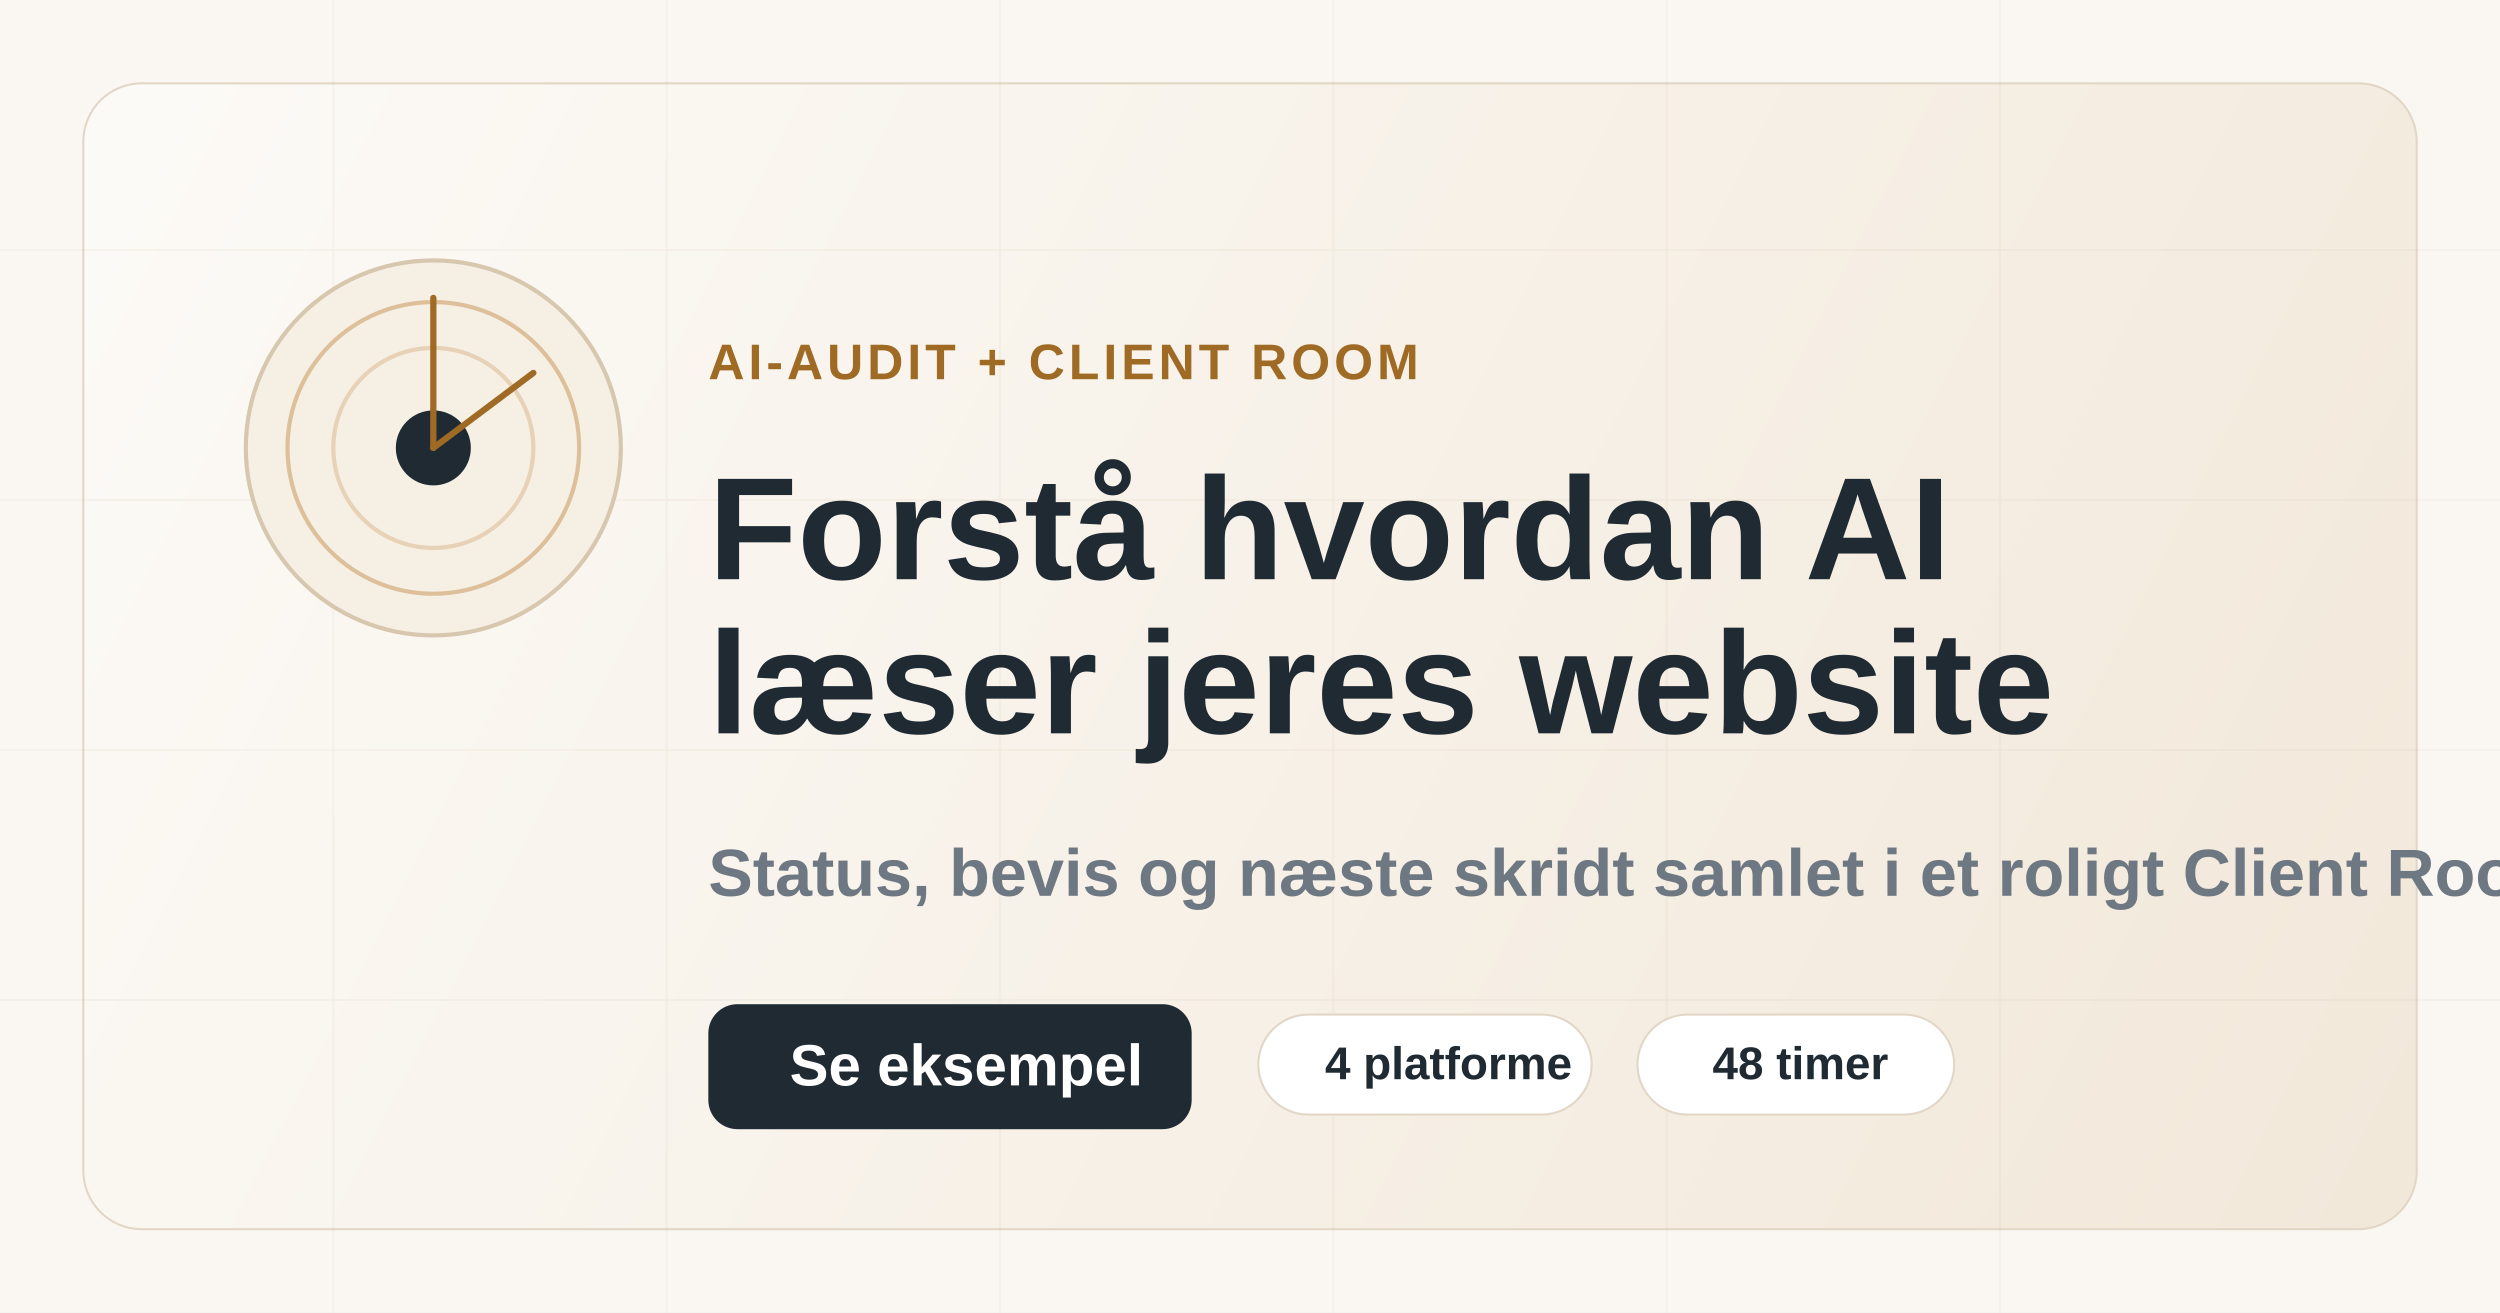
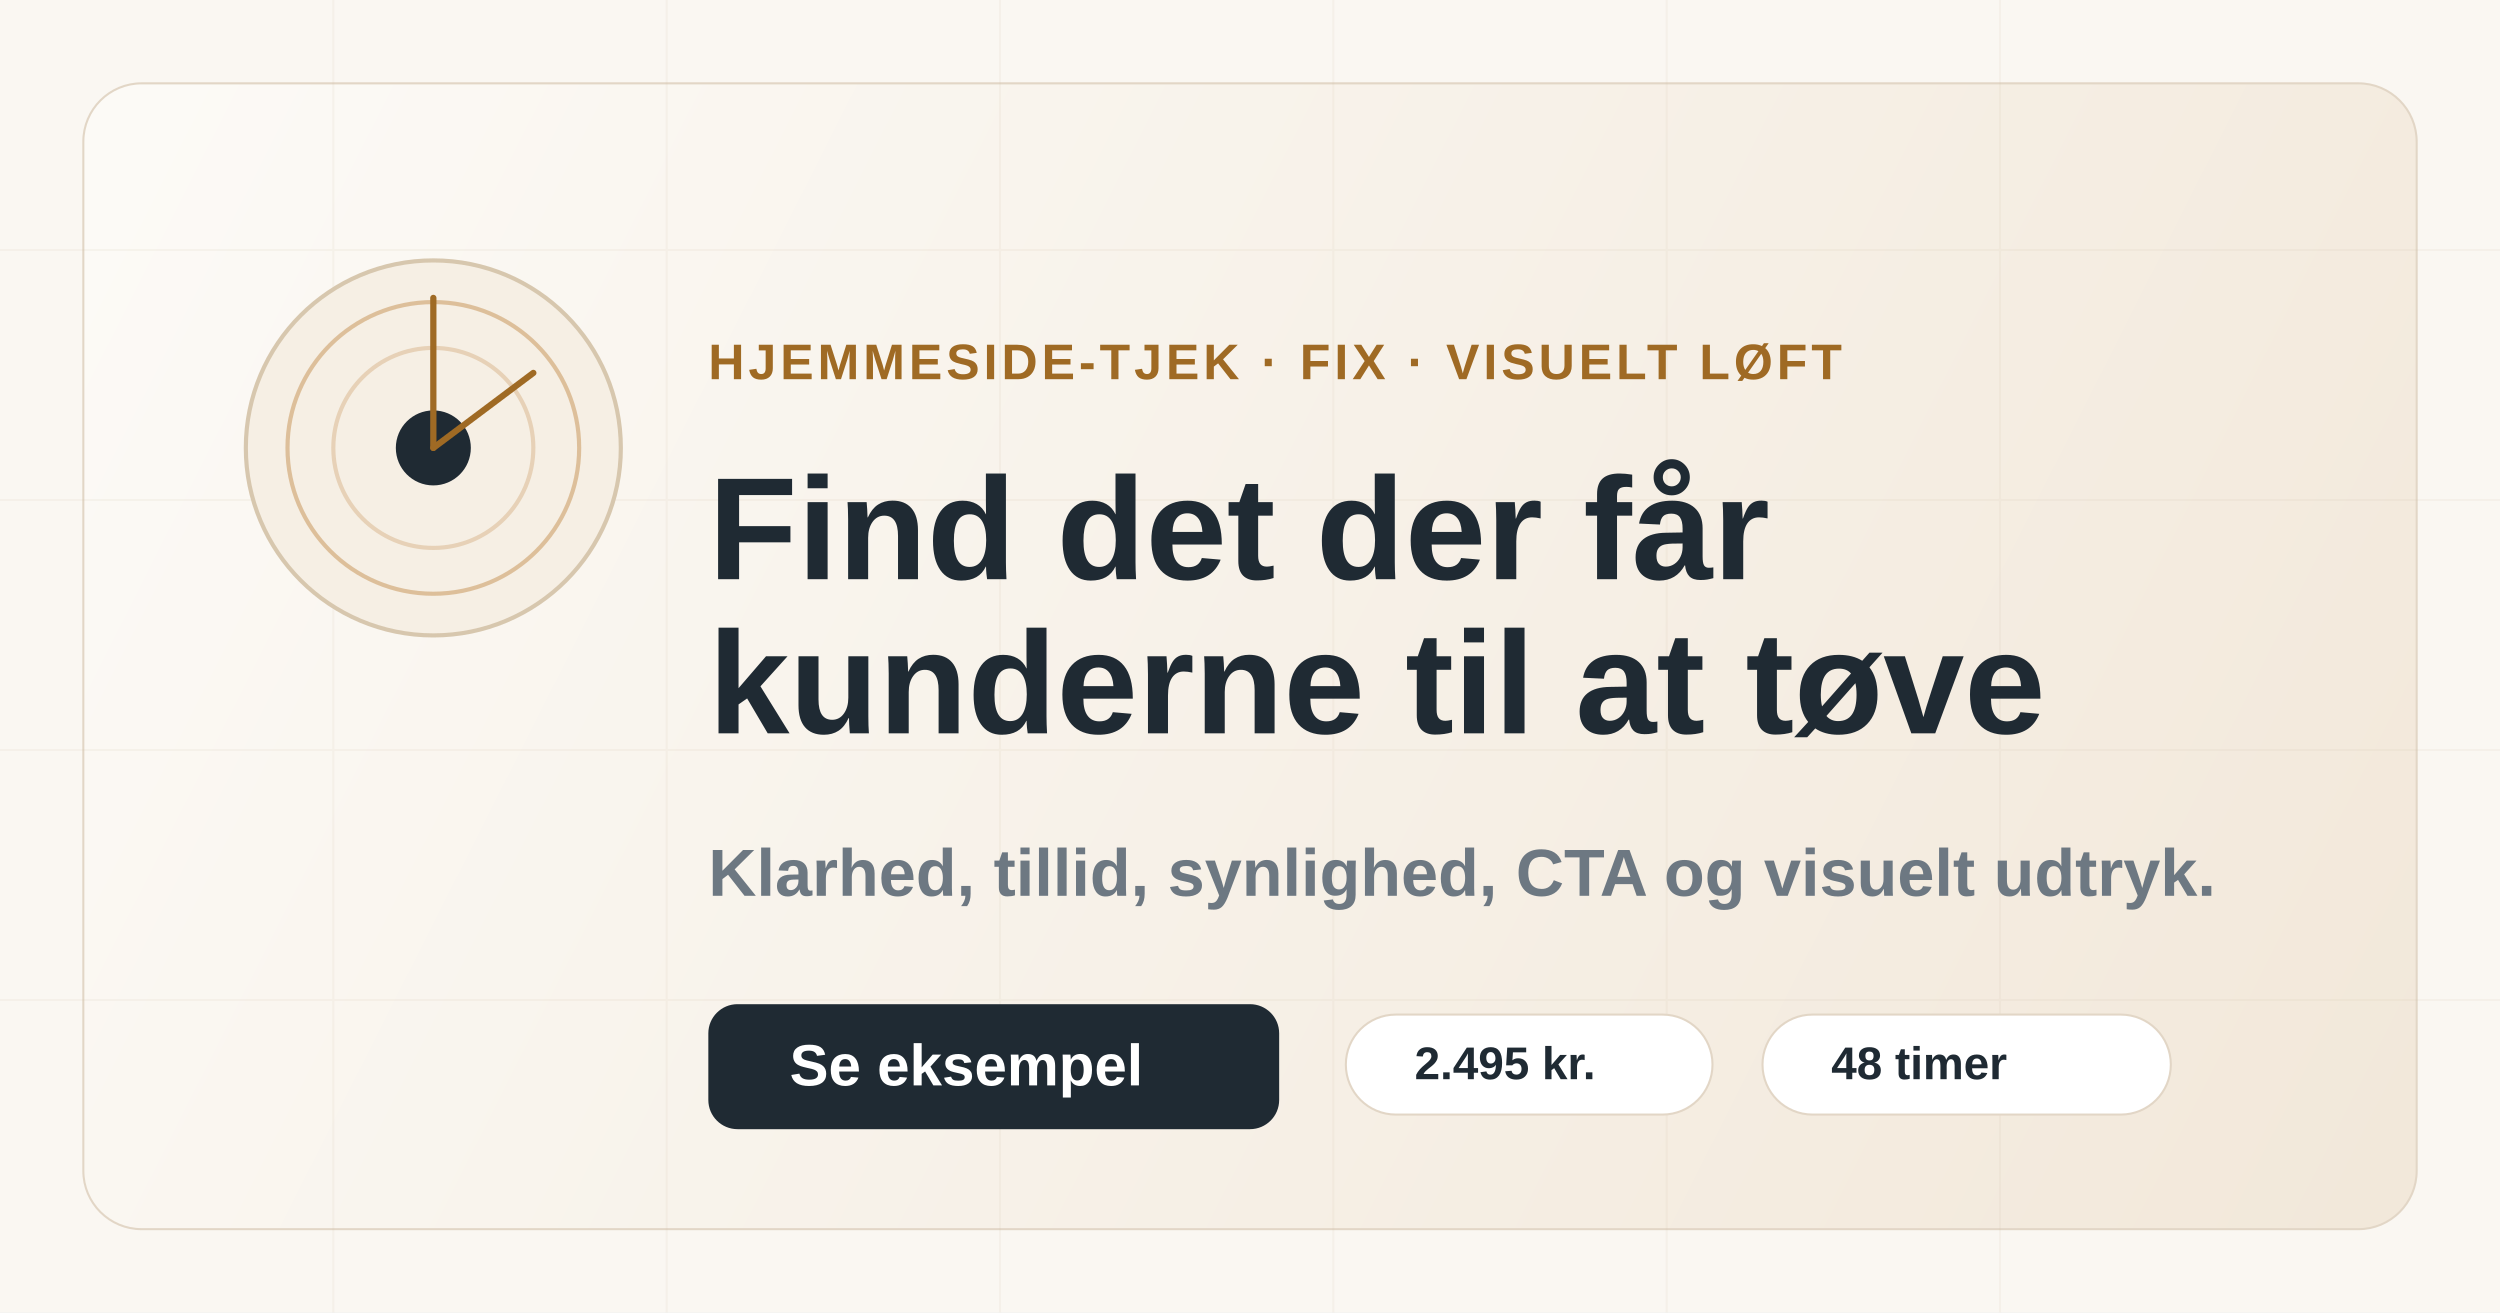
<svg xmlns="http://www.w3.org/2000/svg" width="1200" height="630" viewBox="0 0 1200 630" fill="none" role="img" aria-labelledby="title desc">
  <rect width="1200" height="630" fill="#FAF7F2" />
  <rect x="40" y="40" width="1120" height="550" rx="28" fill="url(#bg)" stroke="#E2D6C6" />
  <g opacity="0.12">
    <path d="M0 120H1200" stroke="#C8B79E" />
    <path d="M0 240H1200" stroke="#C8B79E" />
    <path d="M0 360H1200" stroke="#C8B79E" />
    <path d="M0 480H1200" stroke="#C8B79E" />
    <path d="M160 0V630" stroke="#C8B79E" />
    <path d="M320 0V630" stroke="#C8B79E" />
    <path d="M480 0V630" stroke="#C8B79E" />
    <path d="M640 0V630" stroke="#C8B79E" />
    <path d="M800 0V630" stroke="#C8B79E" />
    <path d="M960 0V630" stroke="#C8B79E" />
  </g>
  <g transform="translate(118 125)">
    <circle cx="90" cy="90" r="90" fill="#F6EFE4" stroke="#D7C7AE" stroke-width="2" />
    <circle cx="90" cy="90" r="70" stroke="#BF8742" stroke-opacity="0.45" stroke-width="2" />
    <circle cx="90" cy="90" r="48" stroke="#BF8742" stroke-opacity="0.28" stroke-width="2" />
    <circle cx="90" cy="90" r="18" fill="#1F2A33" />
    <line x1="90" y1="18" x2="90" y2="90" stroke="#9F6A24" stroke-width="3" stroke-linecap="round" />
    <line x1="138" y1="54" x2="90" y2="90" stroke="#9F6A24" stroke-width="3" stroke-linecap="round" />
  </g>
-   <text x="340" y="182" fill="#9F6A24" font-family="Arial, sans-serif" font-size="24" font-weight="700" letter-spacing="0.08em">AI-AUDIT + CLIENT ROOM</text>
-   <text x="340" y="278" fill="#1F2A33" font-family="Arial, sans-serif" font-size="70" font-weight="800">Forstå hvordan AI</text>
-   <text x="340" y="352" fill="#1F2A33" font-family="Arial, sans-serif" font-size="70" font-weight="800">læser jeres website</text>
-   <text x="340" y="430" fill="#6D7882" font-family="Arial, sans-serif" font-size="32" font-weight="600">Status, bevis og næste skridt samlet i et roligt Client Room.</text>
+   <text x="340" y="182" fill="#9F6A24" font-family="Arial, sans-serif" font-size="24" font-weight="700" letter-spacing="0.08em">HJEMMESIDE-TJEK · FIX · VISUELT LØFT</text>
+   <text x="340" y="278" fill="#1F2A33" font-family="Arial, sans-serif" font-size="70" font-weight="800">Find det der får</text>
+   <text x="340" y="352" fill="#1F2A33" font-family="Arial, sans-serif" font-size="70" font-weight="800">kunderne til at tøve</text>
+   <text x="340" y="430" fill="#6D7882" font-family="Arial, sans-serif" font-size="32" font-weight="600">Klarhed, tillid, synlighed, CTA og visuelt udtryk.</text>
  <g transform="translate(340 482)">
-     <rect width="232" height="60" rx="14" fill="#1F2A33" />
+     <rect width="274" height="60" rx="14" fill="#1F2A33" />
    <text x="39" y="39" fill="#FFFFFF" font-family="Arial, sans-serif" font-size="28" font-weight="800">Se eksempel</text>
  </g>
-   <g transform="translate(604 487)">
-     <rect width="160" height="48" rx="24" fill="#FFFFFF" stroke="#E2D6C6" />
-     <text x="32" y="31" fill="#1F2A33" font-family="Arial, sans-serif" font-size="22" font-weight="700">4 platforme</text>
+   <g transform="translate(646 487)">
+     <rect width="176" height="48" rx="24" fill="#FFFFFF" stroke="#E2D6C6" />
+     <text x="33" y="31" fill="#1F2A33" font-family="Arial, sans-serif" font-size="22" font-weight="700">2.495 kr.</text>
  </g>
-   <g transform="translate(786 487)">
-     <rect width="152" height="48" rx="24" fill="#FFFFFF" stroke="#E2D6C6" />
-     <text x="36" y="31" fill="#1F2A33" font-family="Arial, sans-serif" font-size="22" font-weight="700">48 timer</text>
+   <g transform="translate(846 487)">
+     <rect width="196" height="48" rx="24" fill="#FFFFFF" stroke="#E2D6C6" />
+     <text x="33" y="31" fill="#1F2A33" font-family="Arial, sans-serif" font-size="22" font-weight="700">48 timer</text>
  </g>
  <defs>
    <linearGradient id="bg" x1="69" y1="58" x2="1132" y2="595" gradientUnits="userSpaceOnUse">
      <stop stop-color="#FCFAF6" />
      <stop offset="1" stop-color="#F2E8DA" />
    </linearGradient>
  </defs>
</svg>
